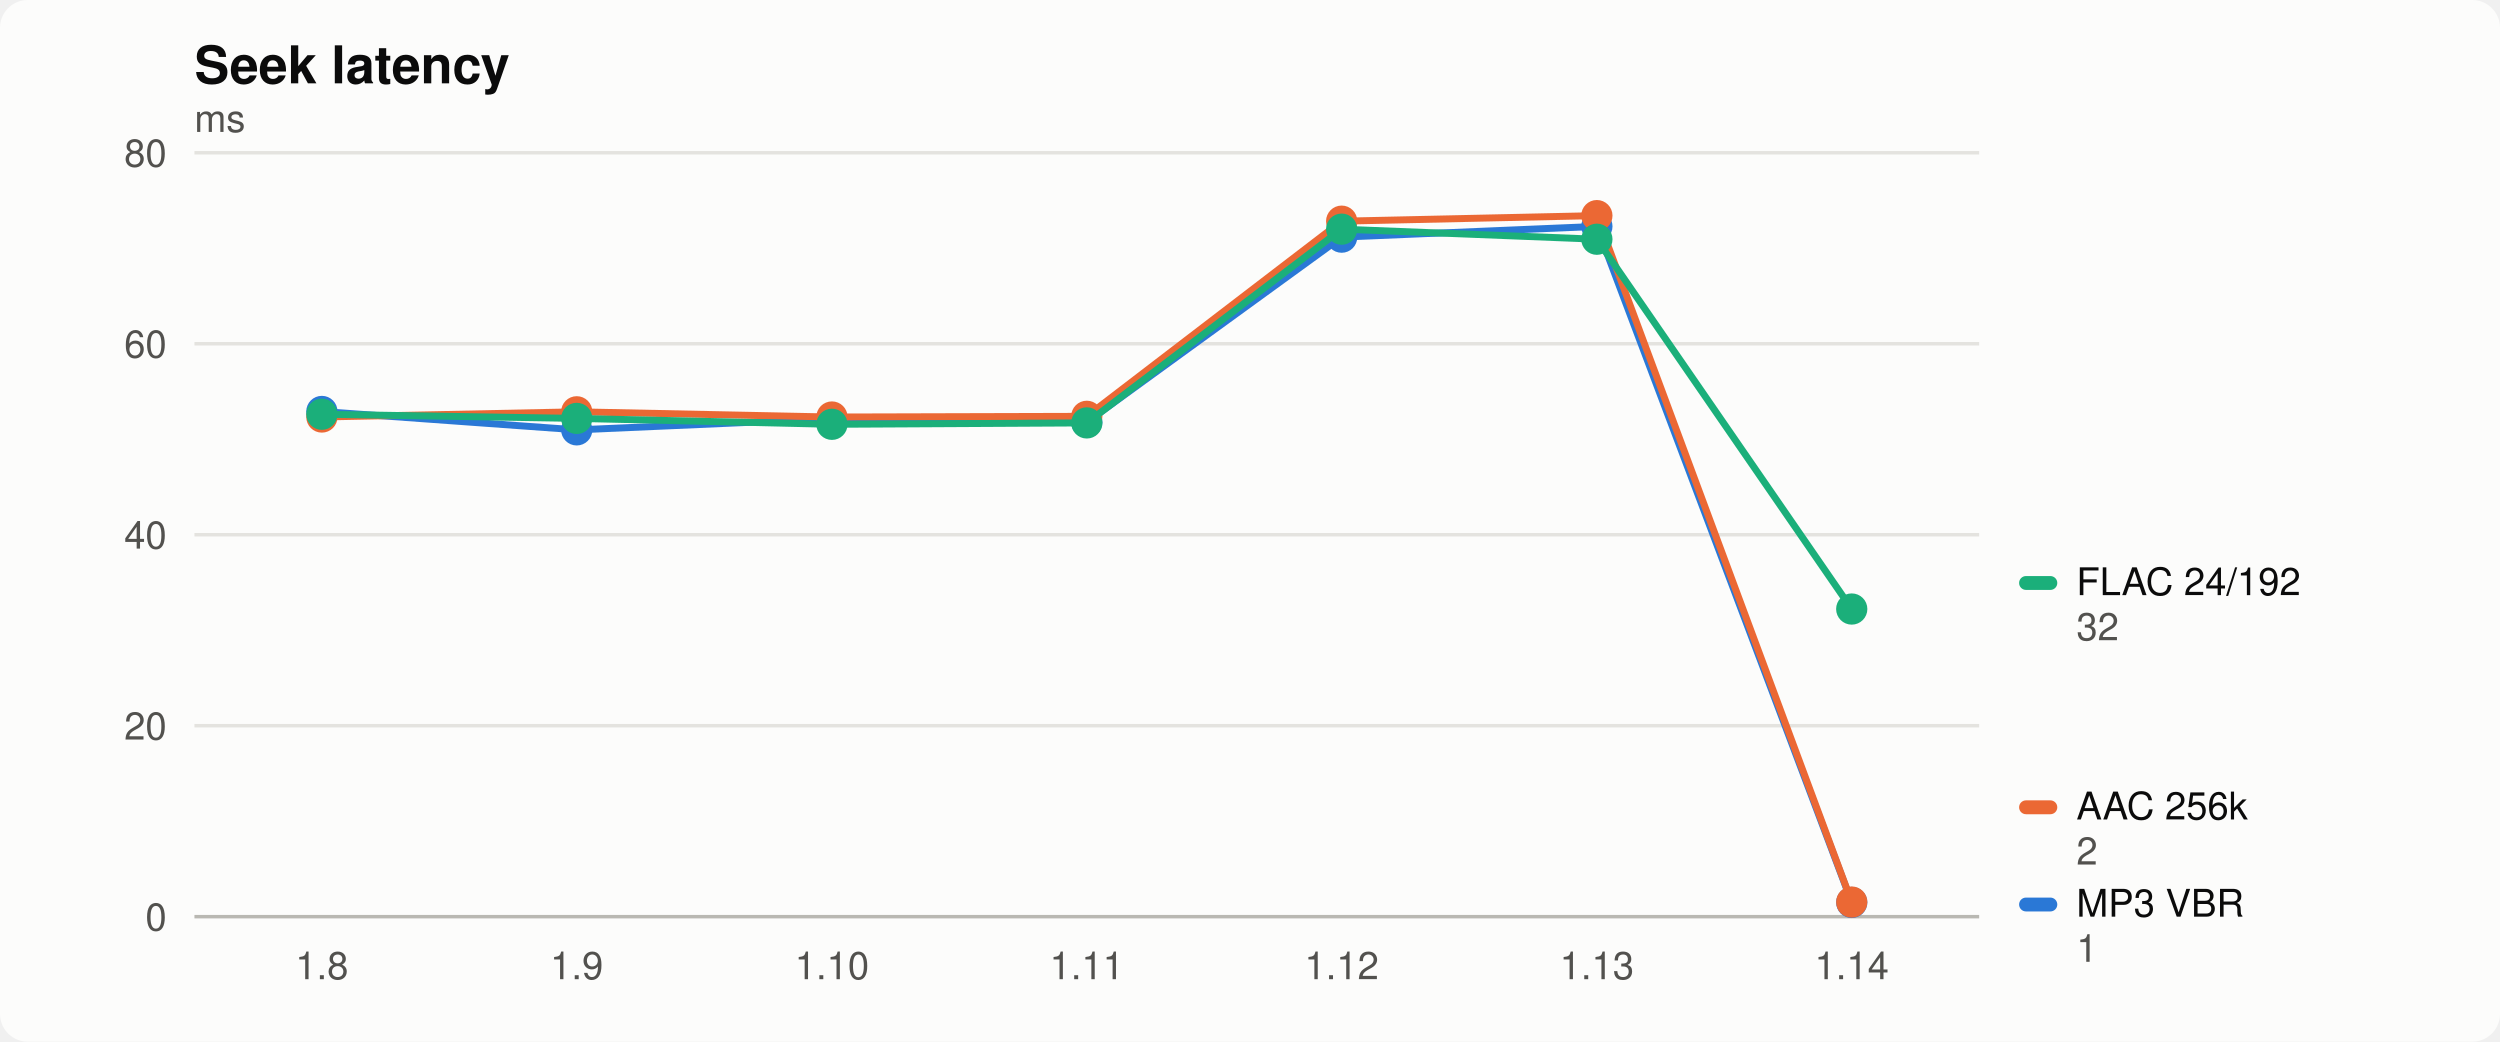
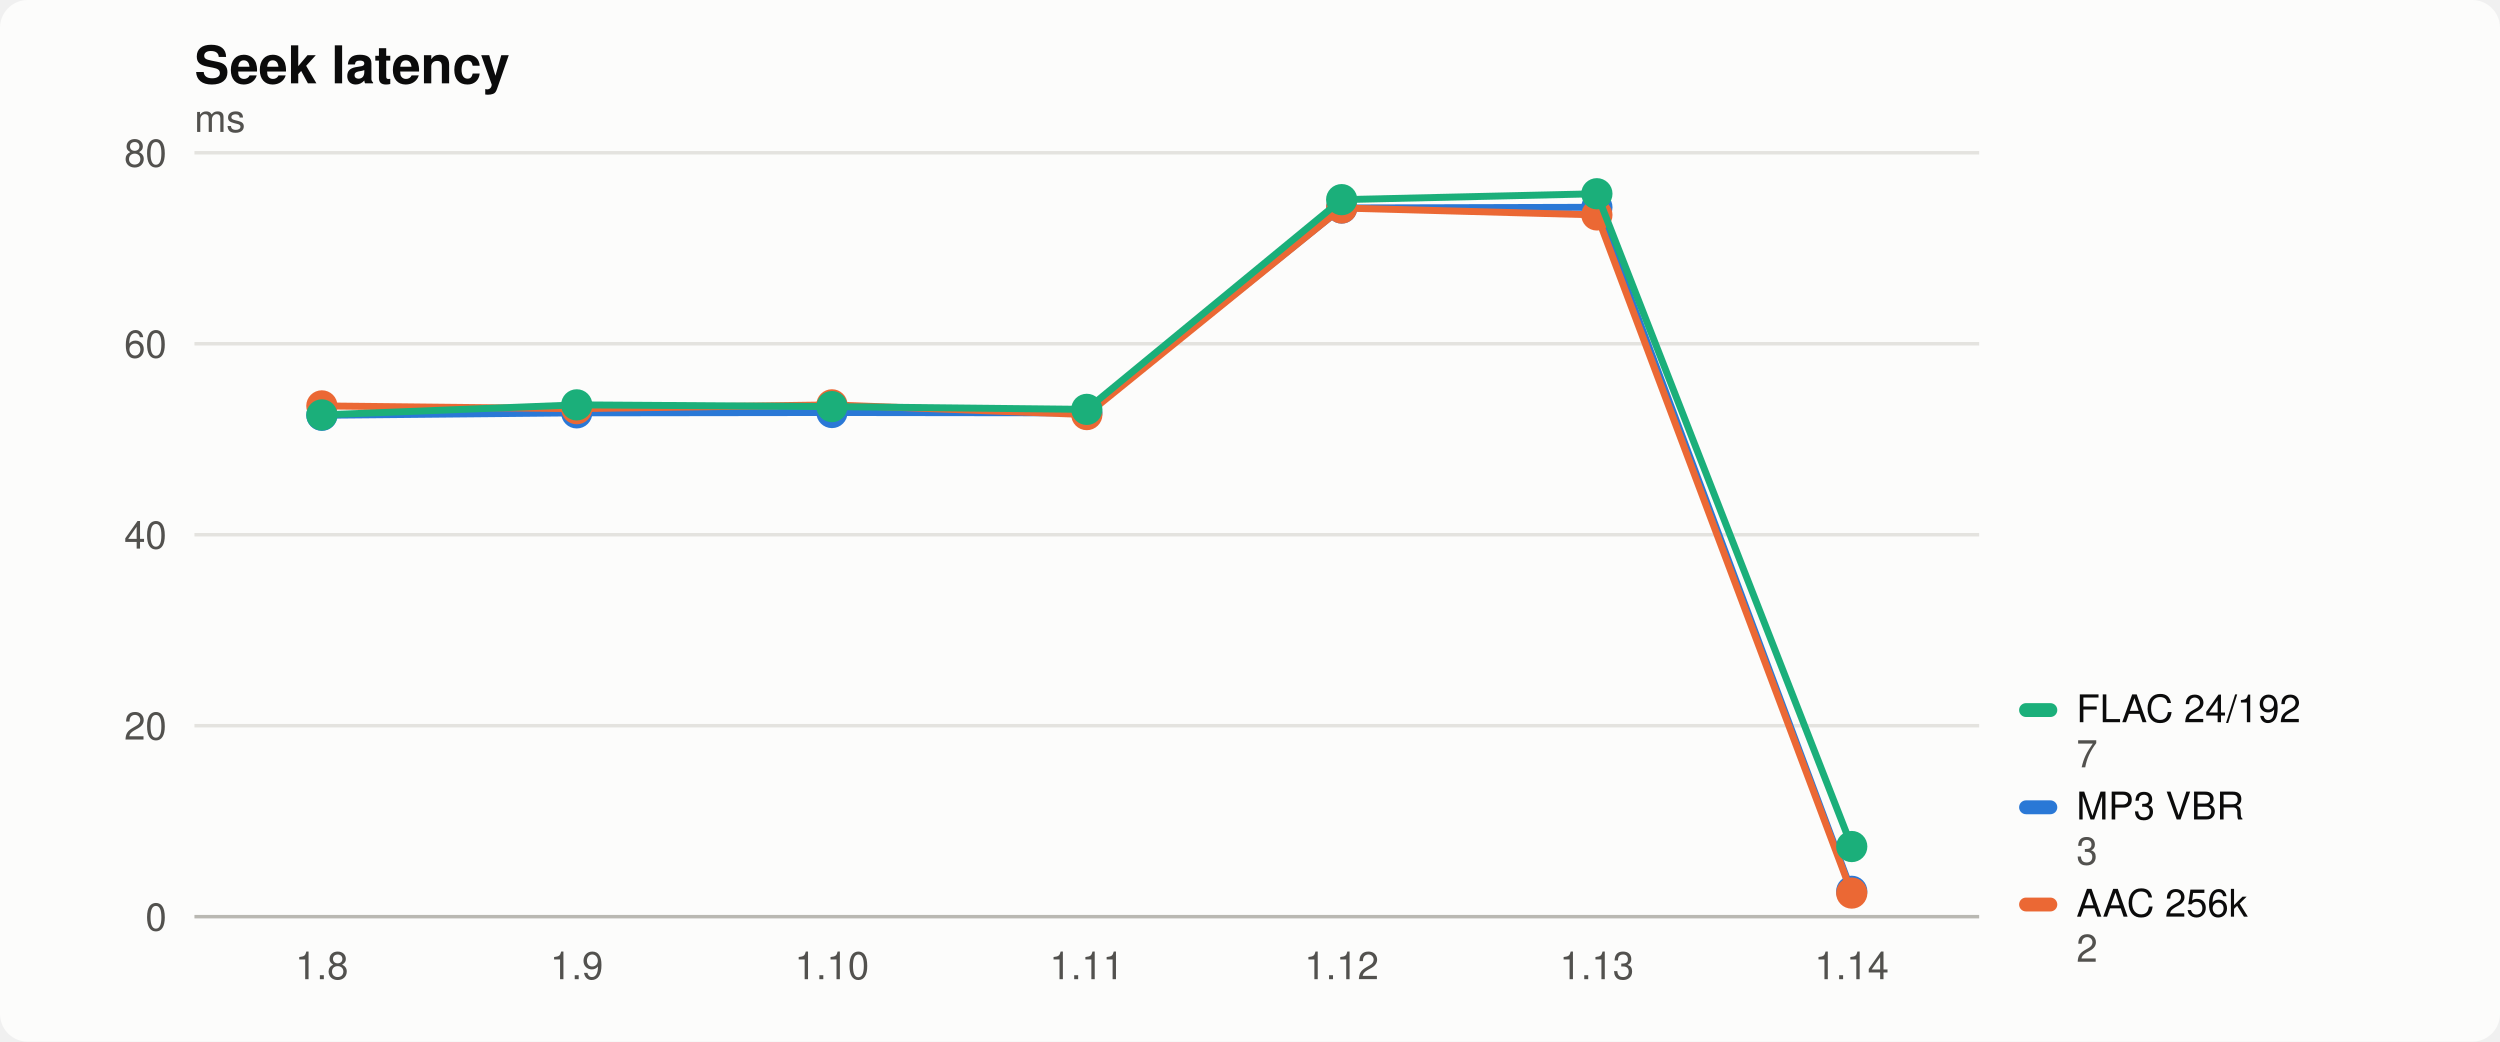
<svg xmlns="http://www.w3.org/2000/svg" viewBox="0 0 720 300" width="720" height="300" font-family="-apple-system,BlinkMacSystemFont,Segoe UI,Helvetica,Arial,sans-serif" role="img" aria-label="Seek latency">
  <style>.bg{fill:#fcfcfb}.t{fill:#0b0b0b}.m{fill:#52514e}.g{stroke:#e4e3df}.a{stroke:#b9b8b2}.s0{stroke:#2a78d6;fill:#2a78d6}.s1{stroke:#eb6834;fill:#eb6834}.s2{stroke:#1baf7a;fill:#1baf7a}.s3{stroke:#eda100;fill:#eda100}@media (prefers-color-scheme:dark){.bg{fill:#1a1a19}.t{fill:#ffffff}.m{fill:#c3c2b7}.g{stroke:#2f2f2d}.a{stroke:#555550}.s0{stroke:#3987e5;fill:#3987e5}.s1{stroke:#d95926;fill:#d95926}.s2{stroke:#199e70;fill:#199e70}.s3{stroke:#c98500;fill:#c98500}}.l{fill:none;stroke-width:2;stroke-linejoin:round;stroke-linecap:round}</style>
  <rect class="bg" width="720" height="300" rx="8" />
  <text class="t" x="56" y="24" font-size="15" font-weight="600">Seek latency</text>
  <text class="m" x="56" y="38" font-size="11">ms</text>
  <line class="a" x1="56" x2="570" y1="264.0" y2="264.0" />
  <text class="m" x="48" y="268.0" font-size="11" text-anchor="end">0</text>
  <line class="g" x1="56" x2="570" y1="209.0" y2="209.0" />
  <text class="m" x="48" y="213.0" font-size="11" text-anchor="end">20</text>
  <line class="g" x1="56" x2="570" y1="154.0" y2="154.0" />
  <text class="m" x="48" y="158.0" font-size="11" text-anchor="end">40</text>
  <line class="g" x1="56" x2="570" y1="99.0" y2="99.0" />
  <text class="m" x="48" y="103.0" font-size="11" text-anchor="end">60</text>
  <line class="g" x1="56" x2="570" y1="44.0" y2="44.0" />
  <text class="m" x="48" y="48.0" font-size="11" text-anchor="end">80</text>
  <text class="m" x="92.7" y="282" font-size="11" text-anchor="middle">1.8</text>
  <text class="m" x="166.1" y="282" font-size="11" text-anchor="middle">1.9</text>
  <text class="m" x="239.6" y="282" font-size="11" text-anchor="middle">1.10</text>
  <text class="m" x="313.0" y="282" font-size="11" text-anchor="middle">1.11</text>
  <text class="m" x="386.4" y="282" font-size="11" text-anchor="middle">1.12</text>
  <text class="m" x="459.9" y="282" font-size="11" text-anchor="middle">1.13</text>
  <text class="m" x="533.3" y="282" font-size="11" text-anchor="middle">1.14</text>
-   <path class="l s0" d="M92.7,118.5 L166.1,123.8 L239.6,120.6 L313.0,121.6 L386.4,68.3 L459.9,65.2 L533.3,259.9" />
-   <circle class="s0" cx="92.7" cy="118.5" r="4" stroke="none" />
-   <circle class="s0" cx="166.1" cy="123.8" r="4" stroke="none" />
-   <circle class="s0" cx="239.6" cy="120.6" r="4" stroke="none" />
-   <circle class="s0" cx="313.0" cy="121.6" r="4" stroke="none" />
-   <circle class="s0" cx="386.4" cy="68.3" r="4" stroke="none" />
-   <circle class="s0" cx="459.9" cy="65.2" r="4" stroke="none" />
-   <circle class="s0" cx="533.3" cy="259.9" r="4" stroke="none" />
-   <path class="l s1" d="M92.7,120.1 L166.1,118.6 L239.6,120.1 L313.0,119.9 L386.4,63.7 L459.9,62.1 L533.3,259.8" />
-   <circle class="s1" cx="92.7" cy="120.1" r="4" stroke="none" />
-   <circle class="s1" cx="166.1" cy="118.6" r="4" stroke="none" />
-   <circle class="s1" cx="239.6" cy="120.1" r="4" stroke="none" />
-   <circle class="s1" cx="313.0" cy="119.9" r="4" stroke="none" />
-   <circle class="s1" cx="386.4" cy="63.7" r="4" stroke="none" />
-   <circle class="s1" cx="459.9" cy="62.1" r="4" stroke="none" />
-   <circle class="s1" cx="533.3" cy="259.8" r="4" stroke="none" />
-   <path class="l s2" d="M92.7,119.3 L166.1,120.5 L239.6,122.2 L313.0,121.8 L386.4,66.0 L459.9,68.9 L533.3,175.4" />
-   <circle class="s2" cx="92.7" cy="119.3" r="4" stroke="none" />
-   <circle class="s2" cx="166.1" cy="120.5" r="4" stroke="none" />
-   <circle class="s2" cx="239.6" cy="122.2" r="4" stroke="none" />
-   <circle class="s2" cx="313.0" cy="121.8" r="4" stroke="none" />
-   <circle class="s2" cx="386.4" cy="66.0" r="4" stroke="none" />
-   <circle class="s2" cx="459.9" cy="68.9" r="4" stroke="none" />
-   <circle class="s2" cx="533.3" cy="175.4" r="4" stroke="none" />
-   <rect class="s2" x="582" y="166.4" width="10" height="3" rx="1.5" stroke="none" />
-   <text class="t" x="598" y="171.4" font-size="11">FLAC 24/192</text>
-   <text class="m" x="598" y="184.4" font-size="11">32</text>
-   <rect class="s1" x="582" y="231.0" width="10" height="3" rx="1.5" stroke="none" />
-   <text class="t" x="598" y="236.0" font-size="11">AAC 256k</text>
-   <text class="m" x="598" y="249.0" font-size="11">2</text>
-   <rect class="s0" x="582" y="259.0" width="10" height="3" rx="1.5" stroke="none" />
-   <text class="t" x="598" y="264.0" font-size="11">MP3 VBR</text>
-   <text class="m" x="598" y="277.0" font-size="11">1</text>
+   <path class="l s0" d="M92.7,119.6 L166.1,118.9 L239.6,118.8 L313.0,118.9 L386.4,59.9 L459.9,59.7 L533.3,256.7" />
+   <circle class="s0" cx="92.7" cy="119.6" r="4" stroke="none" />
+   <circle class="s0" cx="166.1" cy="118.9" r="4" stroke="none" />
+   <circle class="s0" cx="239.6" cy="118.8" r="4" stroke="none" />
+   <circle class="s0" cx="313.0" cy="118.9" r="4" stroke="none" />
+   <circle class="s0" cx="386.4" cy="59.9" r="4" stroke="none" />
+   <circle class="s0" cx="459.9" cy="59.7" r="4" stroke="none" />
+   <circle class="s0" cx="533.3" cy="256.7" r="4" stroke="none" />
+   <path class="l s1" d="M92.7,116.9 L166.1,117.7 L239.6,116.6 L313.0,119.4 L386.4,59.9 L459.9,61.9 L533.3,257.2" />
+   <circle class="s1" cx="92.7" cy="116.9" r="4" stroke="none" />
+   <circle class="s1" cx="166.1" cy="117.7" r="4" stroke="none" />
+   <circle class="s1" cx="239.6" cy="116.6" r="4" stroke="none" />
+   <circle class="s1" cx="313.0" cy="119.4" r="4" stroke="none" />
+   <circle class="s1" cx="386.4" cy="59.9" r="4" stroke="none" />
+   <circle class="s1" cx="459.9" cy="61.9" r="4" stroke="none" />
+   <circle class="s1" cx="533.3" cy="257.2" r="4" stroke="none" />
+   <path class="l s2" d="M92.7,119.5 L166.1,116.6 L239.6,117.1 L313.0,117.9 L386.4,57.5 L459.9,55.8 L533.3,243.8" />
+   <circle class="s2" cx="92.7" cy="119.5" r="4" stroke="none" />
+   <circle class="s2" cx="166.1" cy="116.6" r="4" stroke="none" />
+   <circle class="s2" cx="239.6" cy="117.1" r="4" stroke="none" />
+   <circle class="s2" cx="313.0" cy="117.9" r="4" stroke="none" />
+   <circle class="s2" cx="386.4" cy="57.5" r="4" stroke="none" />
+   <circle class="s2" cx="459.9" cy="55.8" r="4" stroke="none" />
+   <circle class="s2" cx="533.3" cy="243.8" r="4" stroke="none" />
+   <rect class="s2" x="582" y="203.0" width="10" height="3" rx="1.5" stroke="none" />
+   <text class="t" x="598" y="208.0" font-size="11">FLAC 24/192</text>
+   <text class="m" x="598" y="221.0" font-size="11">7</text>
+   <rect class="s0" x="582" y="231.0" width="10" height="3" rx="1.5" stroke="none" />
+   <text class="t" x="598" y="236.0" font-size="11">MP3 VBR</text>
+   <text class="m" x="598" y="249.0" font-size="11">3</text>
+   <rect class="s1" x="582" y="259.0" width="10" height="3" rx="1.5" stroke="none" />
+   <text class="t" x="598" y="264.0" font-size="11">AAC 256k</text>
+   <text class="m" x="598" y="277.0" font-size="11">2</text>
</svg>
